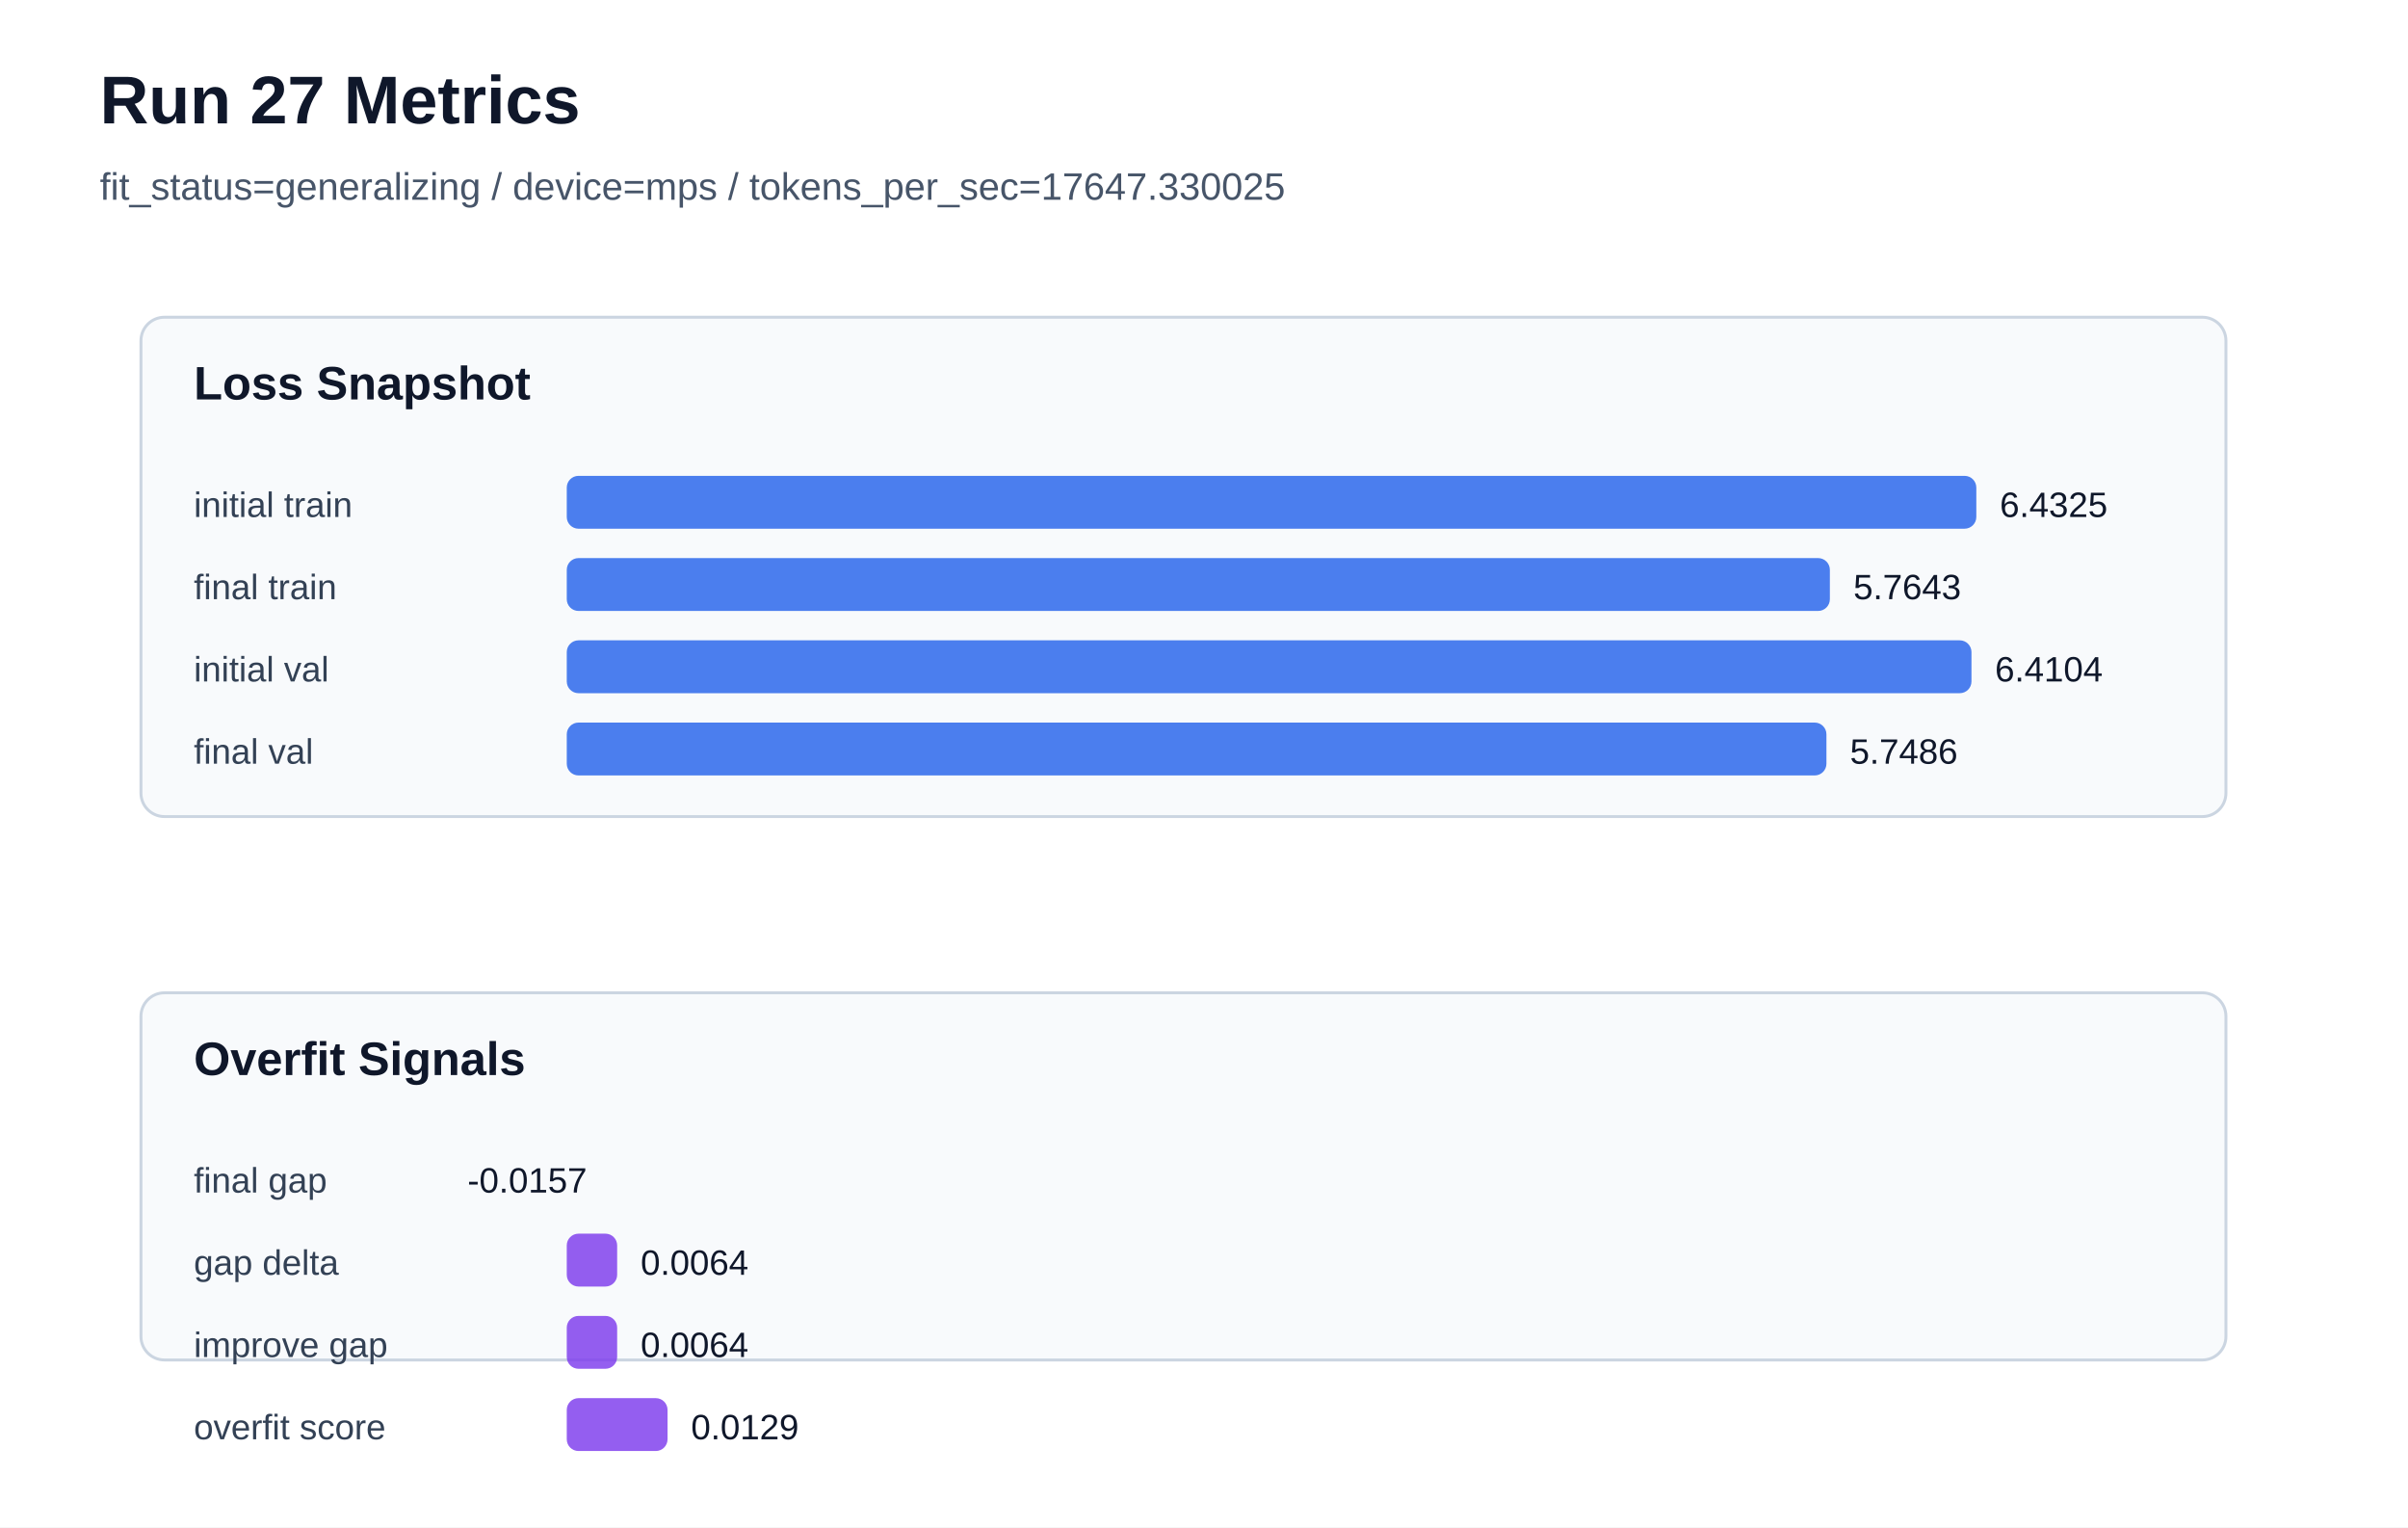
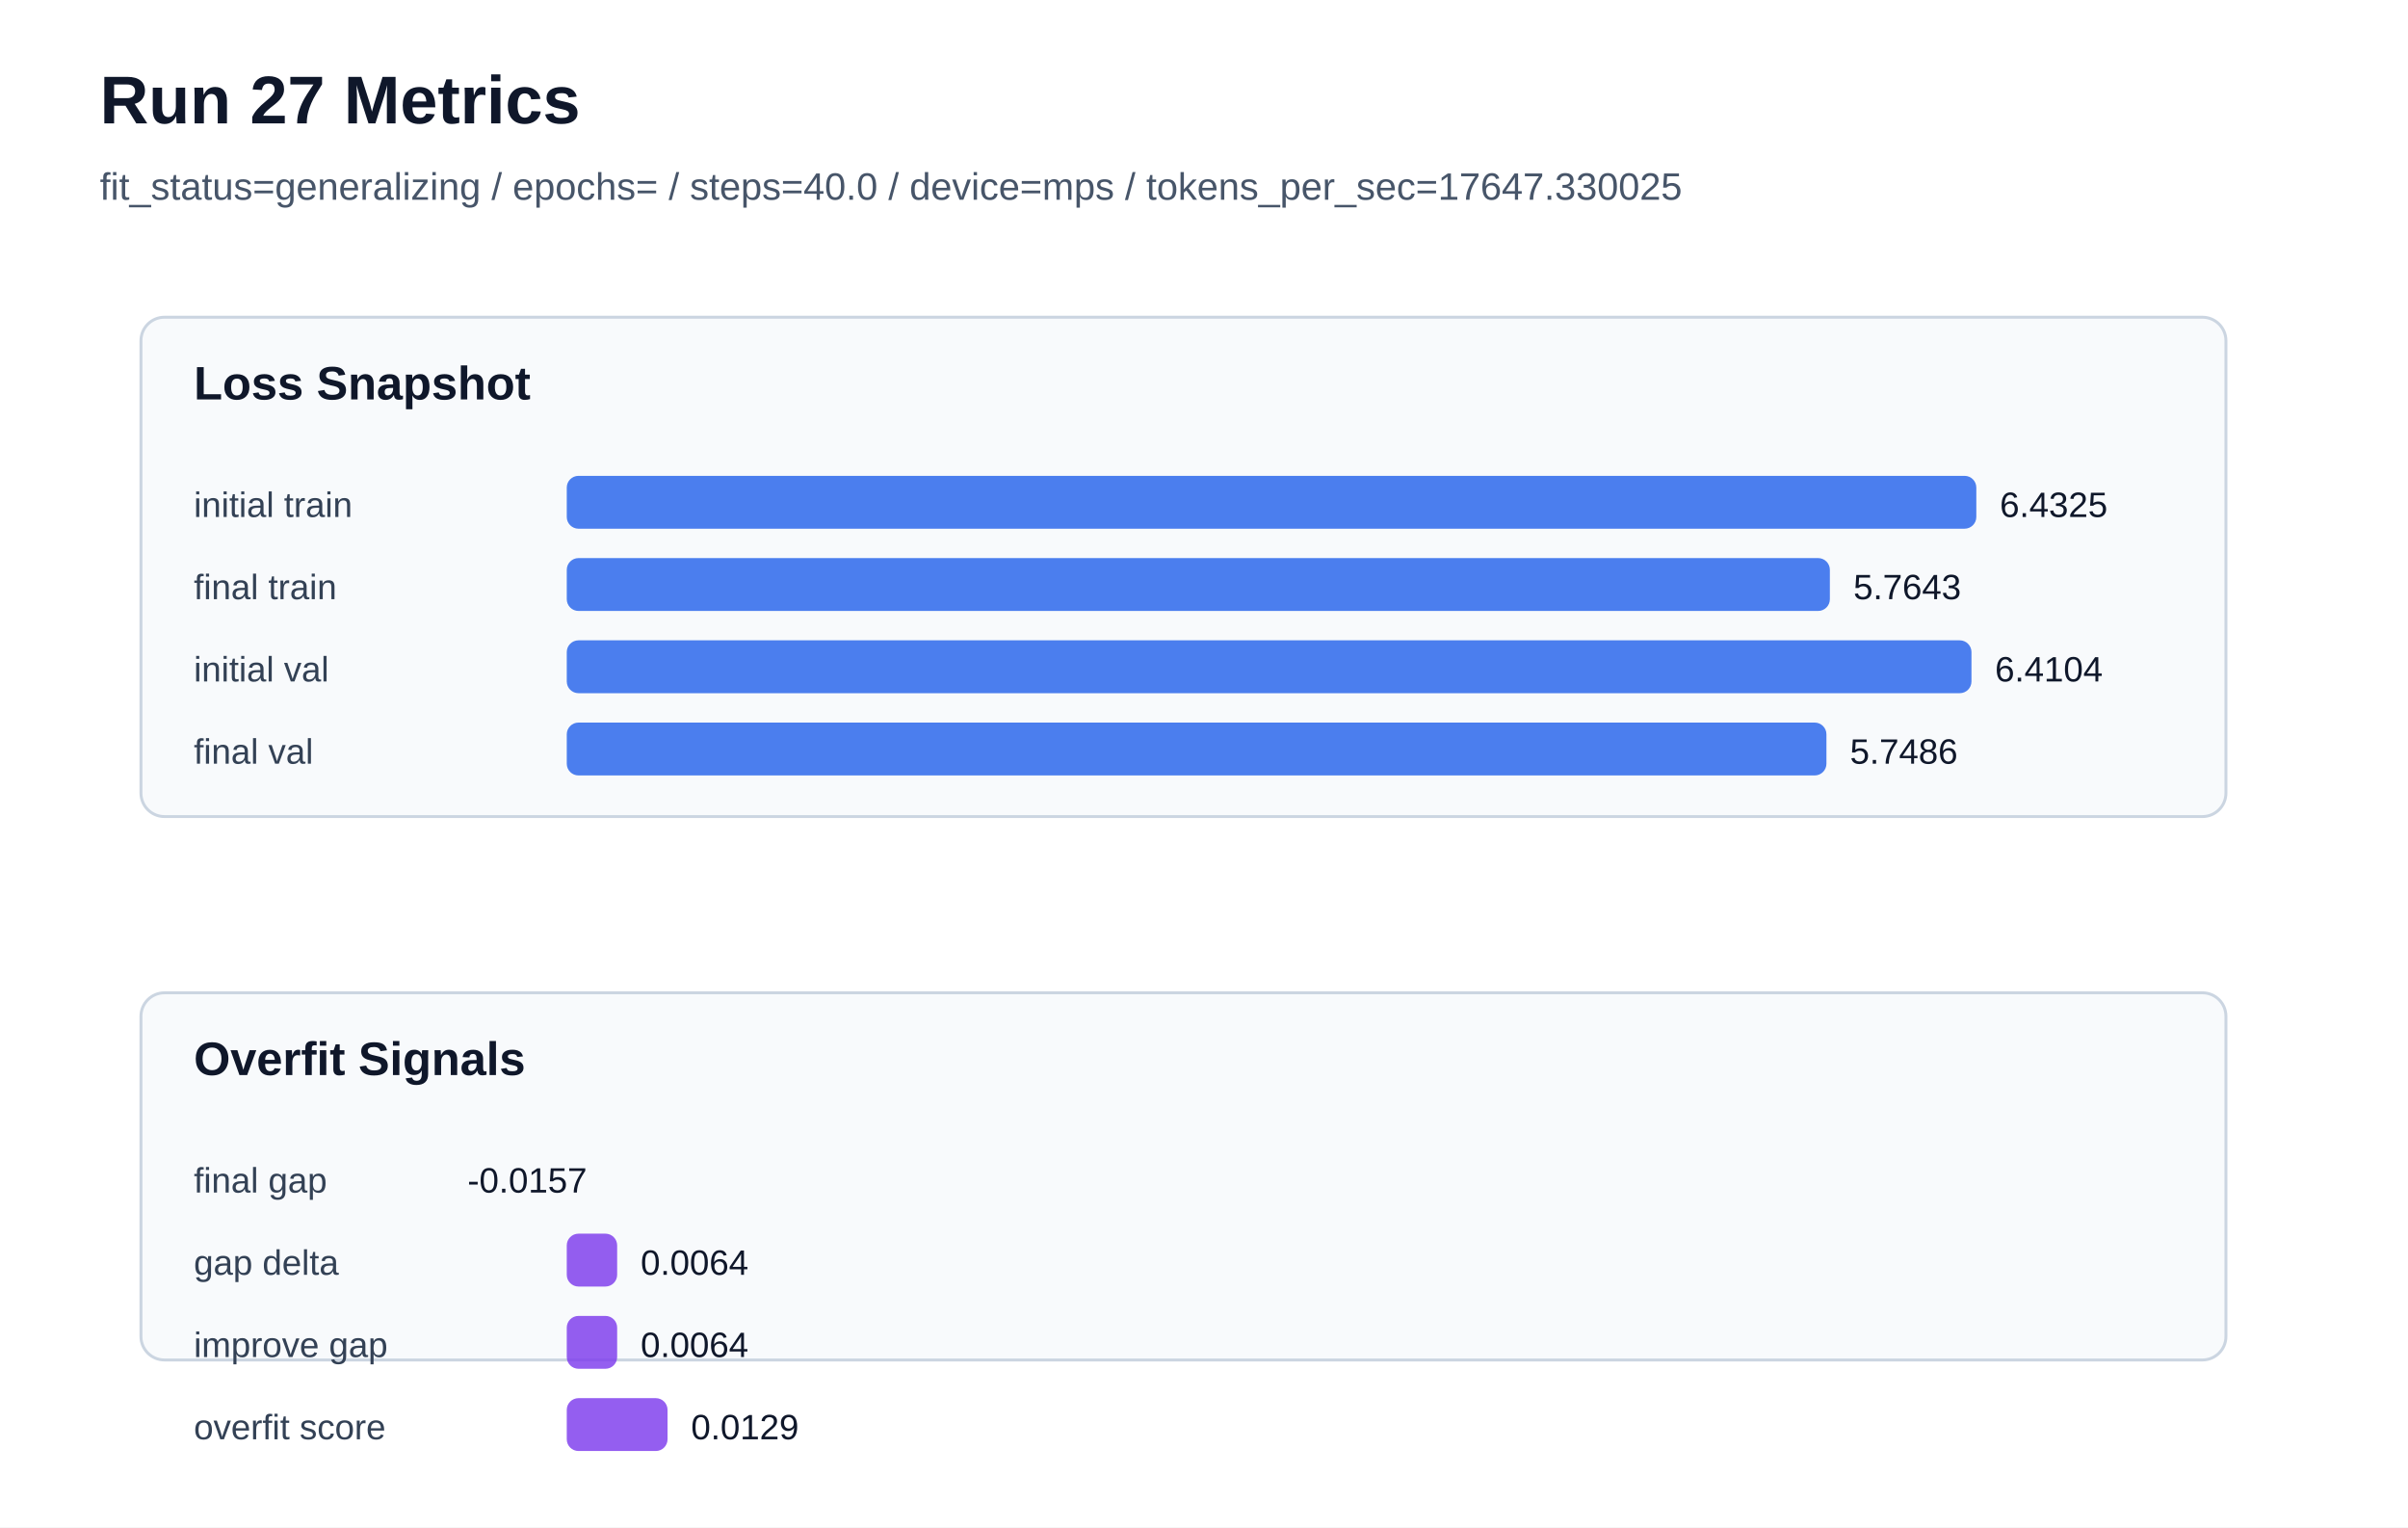
<svg xmlns="http://www.w3.org/2000/svg" width="820" height="520" viewBox="0 0 820 520" role="img">
  <rect width="100%" height="100%" fill="#ffffff" />
  <text x="34.00" y="42.00" font-family="Arial, sans-serif" font-size="23" font-weight="700" fill="#0f172a">Run 27 Metrics</text>
-   <text x="34.00" y="68.00" font-family="Arial, sans-serif" font-size="13" font-weight="400" fill="#475569">fit_status=generalizing / device=mps / tokens_per_sec=17647.330025</text>
+   <text x="34.00" y="68.00" font-family="Arial, sans-serif" font-size="13" font-weight="400" fill="#475569">fit_status=generalizing / epochs= / steps=40.0 / device=mps / tokens_per_sec=17647.330025</text>
  <rect x="48" y="108" width="710" height="170" rx="8" fill="#f8fafc" stroke="#cbd5e1" />
  <text x="66.00" y="136.00" font-family="Arial, sans-serif" font-size="16" font-weight="700" fill="#0f172a">Loss Snapshot</text>
  <text x="66.00" y="176.00" font-family="Arial, sans-serif" font-size="12" font-weight="400" fill="#334155">initial train</text>
  <rect x="193" y="162" width="480.00" height="18" rx="4" fill="#2563eb" opacity="0.82" />
  <text x="681.00" y="176.00" font-family="Arial, sans-serif" font-size="12" font-weight="400" fill="#0f172a">6.4325</text>
  <text x="66.00" y="204.00" font-family="Arial, sans-serif" font-size="12" font-weight="400" fill="#334155">final train</text>
  <rect x="193" y="190" width="430.13" height="18" rx="4" fill="#2563eb" opacity="0.82" />
  <text x="631.13" y="204.00" font-family="Arial, sans-serif" font-size="12" font-weight="400" fill="#0f172a">5.7643</text>
  <text x="66.00" y="232.00" font-family="Arial, sans-serif" font-size="12" font-weight="400" fill="#334155">initial val</text>
  <rect x="193" y="218" width="478.35" height="18" rx="4" fill="#2563eb" opacity="0.82" />
  <text x="679.35" y="232.00" font-family="Arial, sans-serif" font-size="12" font-weight="400" fill="#0f172a">6.4104</text>
  <text x="66.00" y="260.00" font-family="Arial, sans-serif" font-size="12" font-weight="400" fill="#334155">final val</text>
  <rect x="193" y="246" width="428.96" height="18" rx="4" fill="#2563eb" opacity="0.82" />
  <text x="629.96" y="260.00" font-family="Arial, sans-serif" font-size="12" font-weight="400" fill="#0f172a">5.7486</text>
  <rect x="48" y="338" width="710" height="125" rx="8" fill="#f8fafc" stroke="#cbd5e1" />
  <text x="66.00" y="366.00" font-family="Arial, sans-serif" font-size="16" font-weight="700" fill="#0f172a">Overfit Signals</text>
  <text x="66.00" y="406.00" font-family="Arial, sans-serif" font-size="12" font-weight="400" fill="#334155">final gap</text>
  <rect x="193" y="392" width="-41.80" height="18" rx="4" fill="#7c3aed" opacity="0.82" />
  <text x="159.20" y="406.00" font-family="Arial, sans-serif" font-size="12" font-weight="400" fill="#0f172a">-0.0157</text>
  <text x="66.00" y="434.00" font-family="Arial, sans-serif" font-size="12" font-weight="400" fill="#334155">gap delta</text>
  <rect x="193" y="420" width="17.16" height="18" rx="4" fill="#7c3aed" opacity="0.82" />
  <text x="218.16" y="434.00" font-family="Arial, sans-serif" font-size="12" font-weight="400" fill="#0f172a">0.0064</text>
  <text x="66.00" y="462.00" font-family="Arial, sans-serif" font-size="12" font-weight="400" fill="#334155">improve gap</text>
  <rect x="193" y="448" width="17.16" height="18" rx="4" fill="#7c3aed" opacity="0.82" />
  <text x="218.16" y="462.00" font-family="Arial, sans-serif" font-size="12" font-weight="400" fill="#0f172a">0.0064</text>
  <text x="66.00" y="490.00" font-family="Arial, sans-serif" font-size="12" font-weight="400" fill="#334155">overfit score</text>
  <rect x="193" y="476" width="34.32" height="18" rx="4" fill="#7c3aed" opacity="0.82" />
  <text x="235.32" y="490.00" font-family="Arial, sans-serif" font-size="12" font-weight="400" fill="#0f172a">0.0129</text>
</svg>
